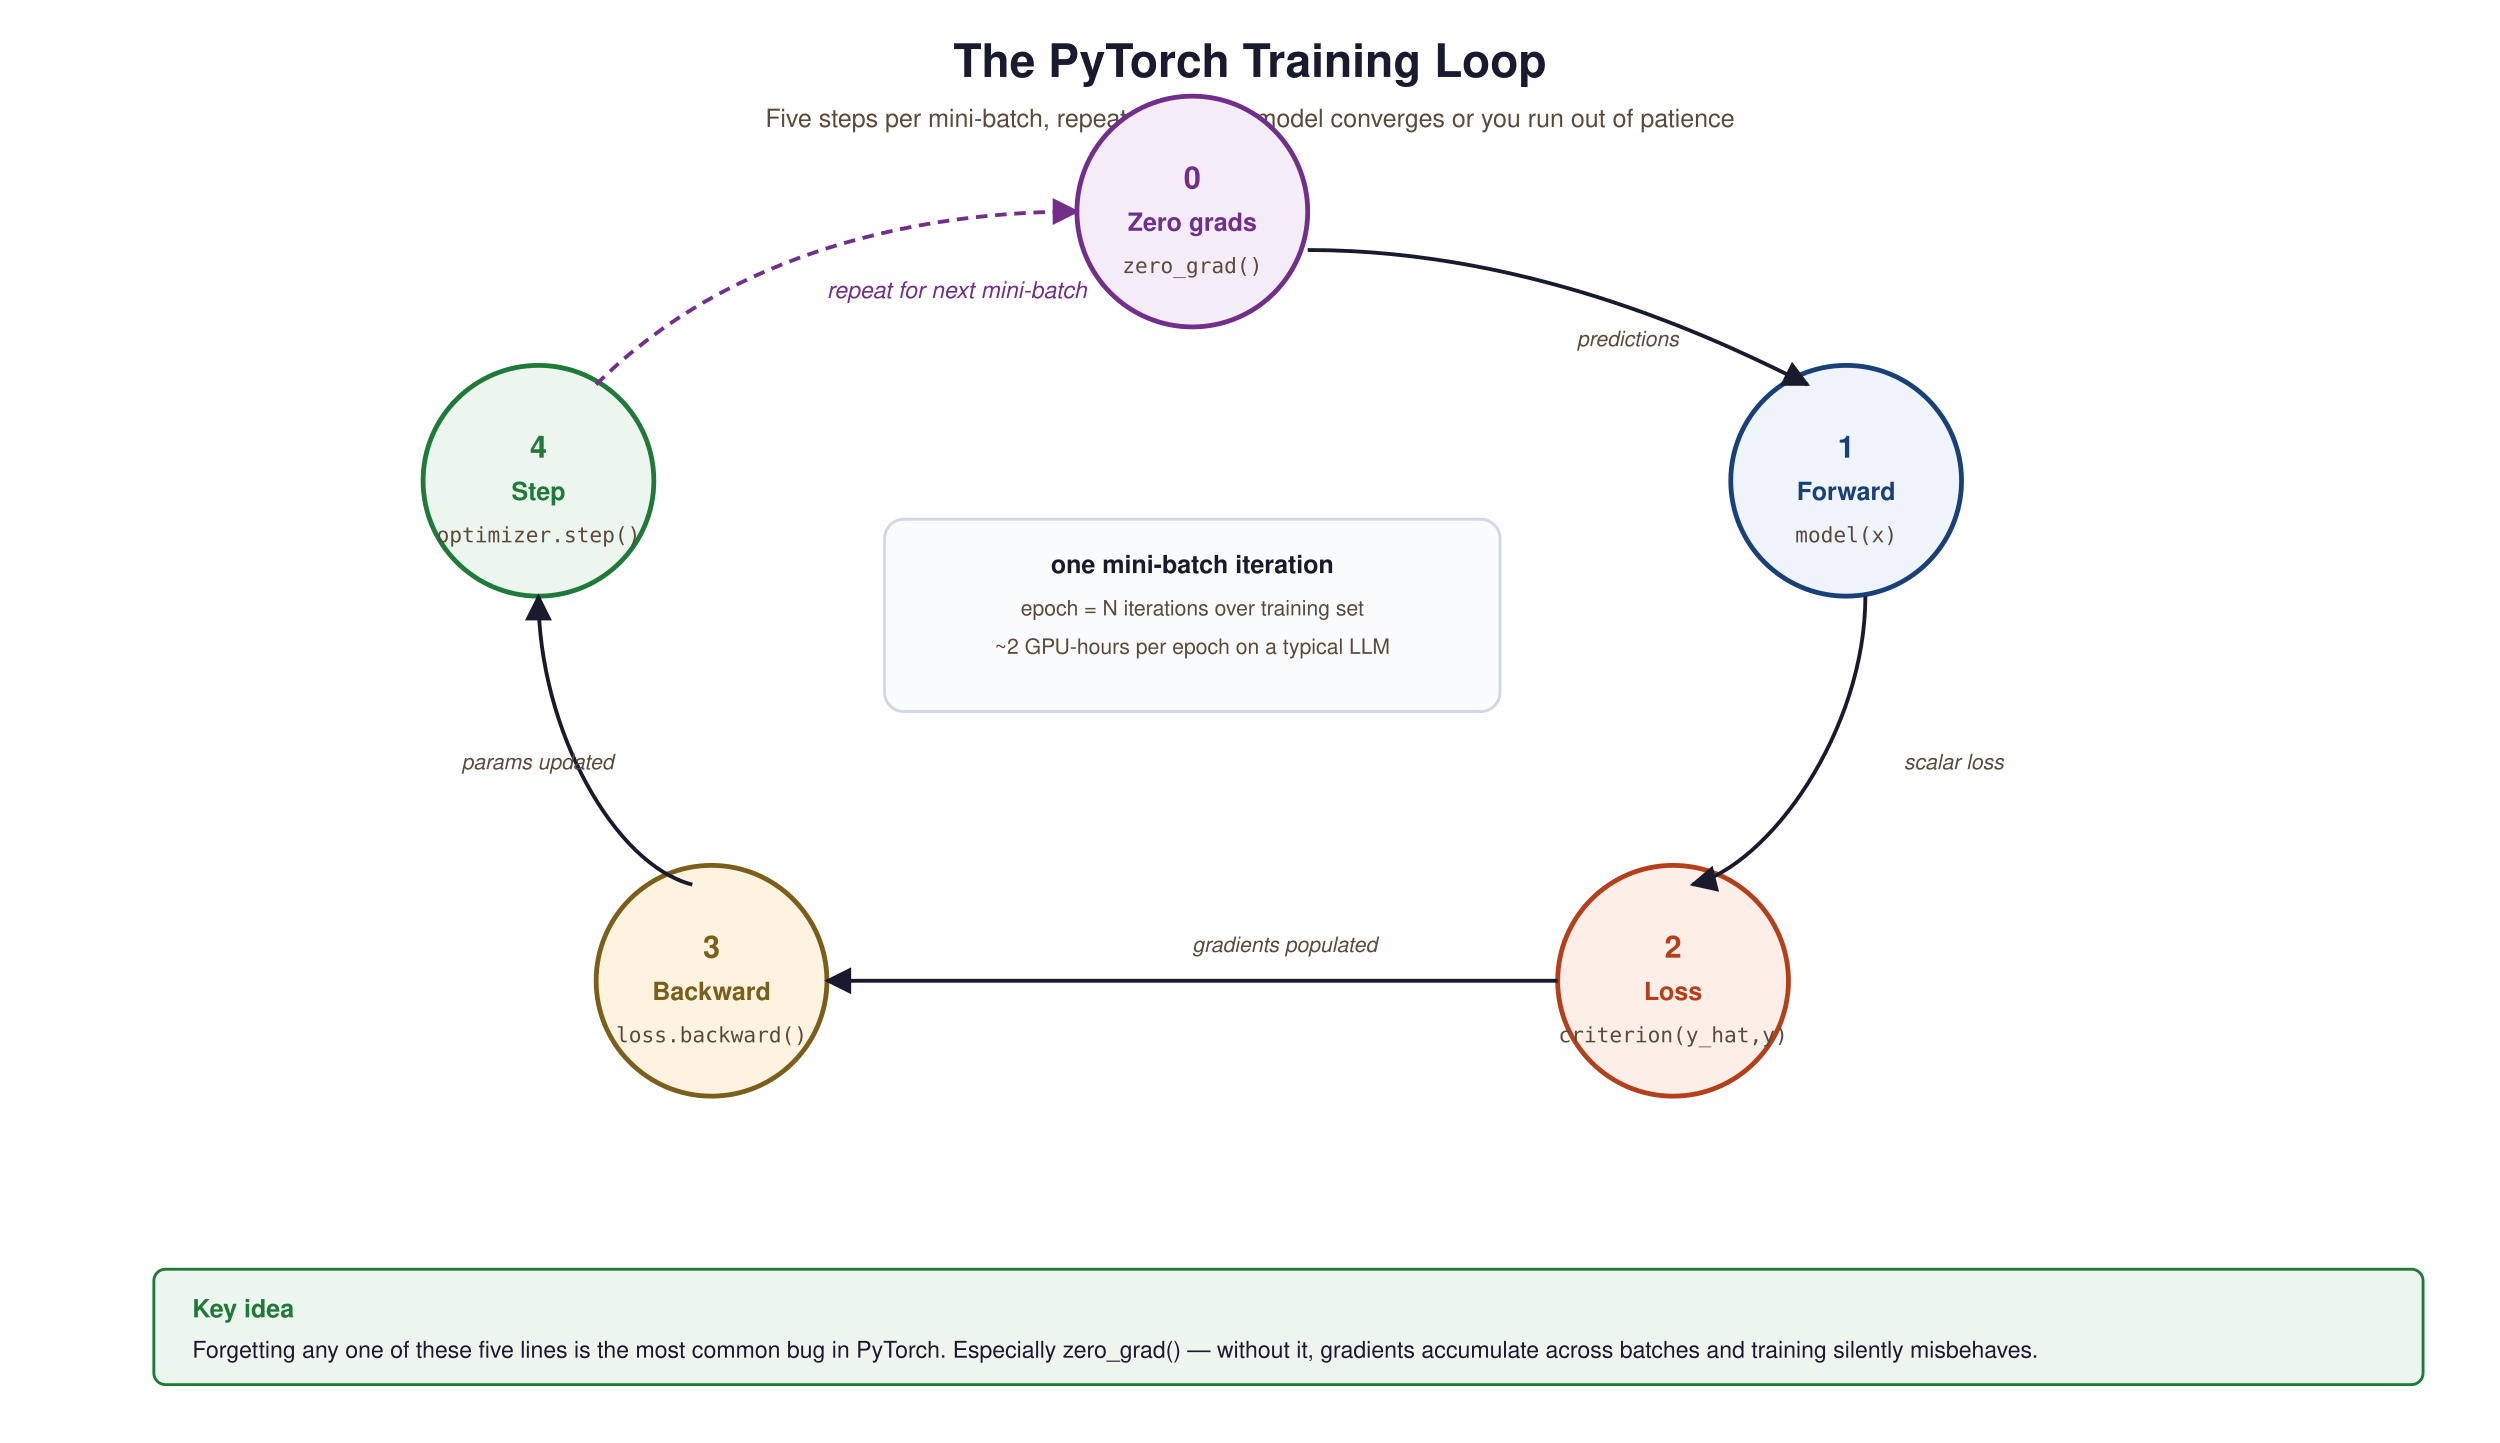
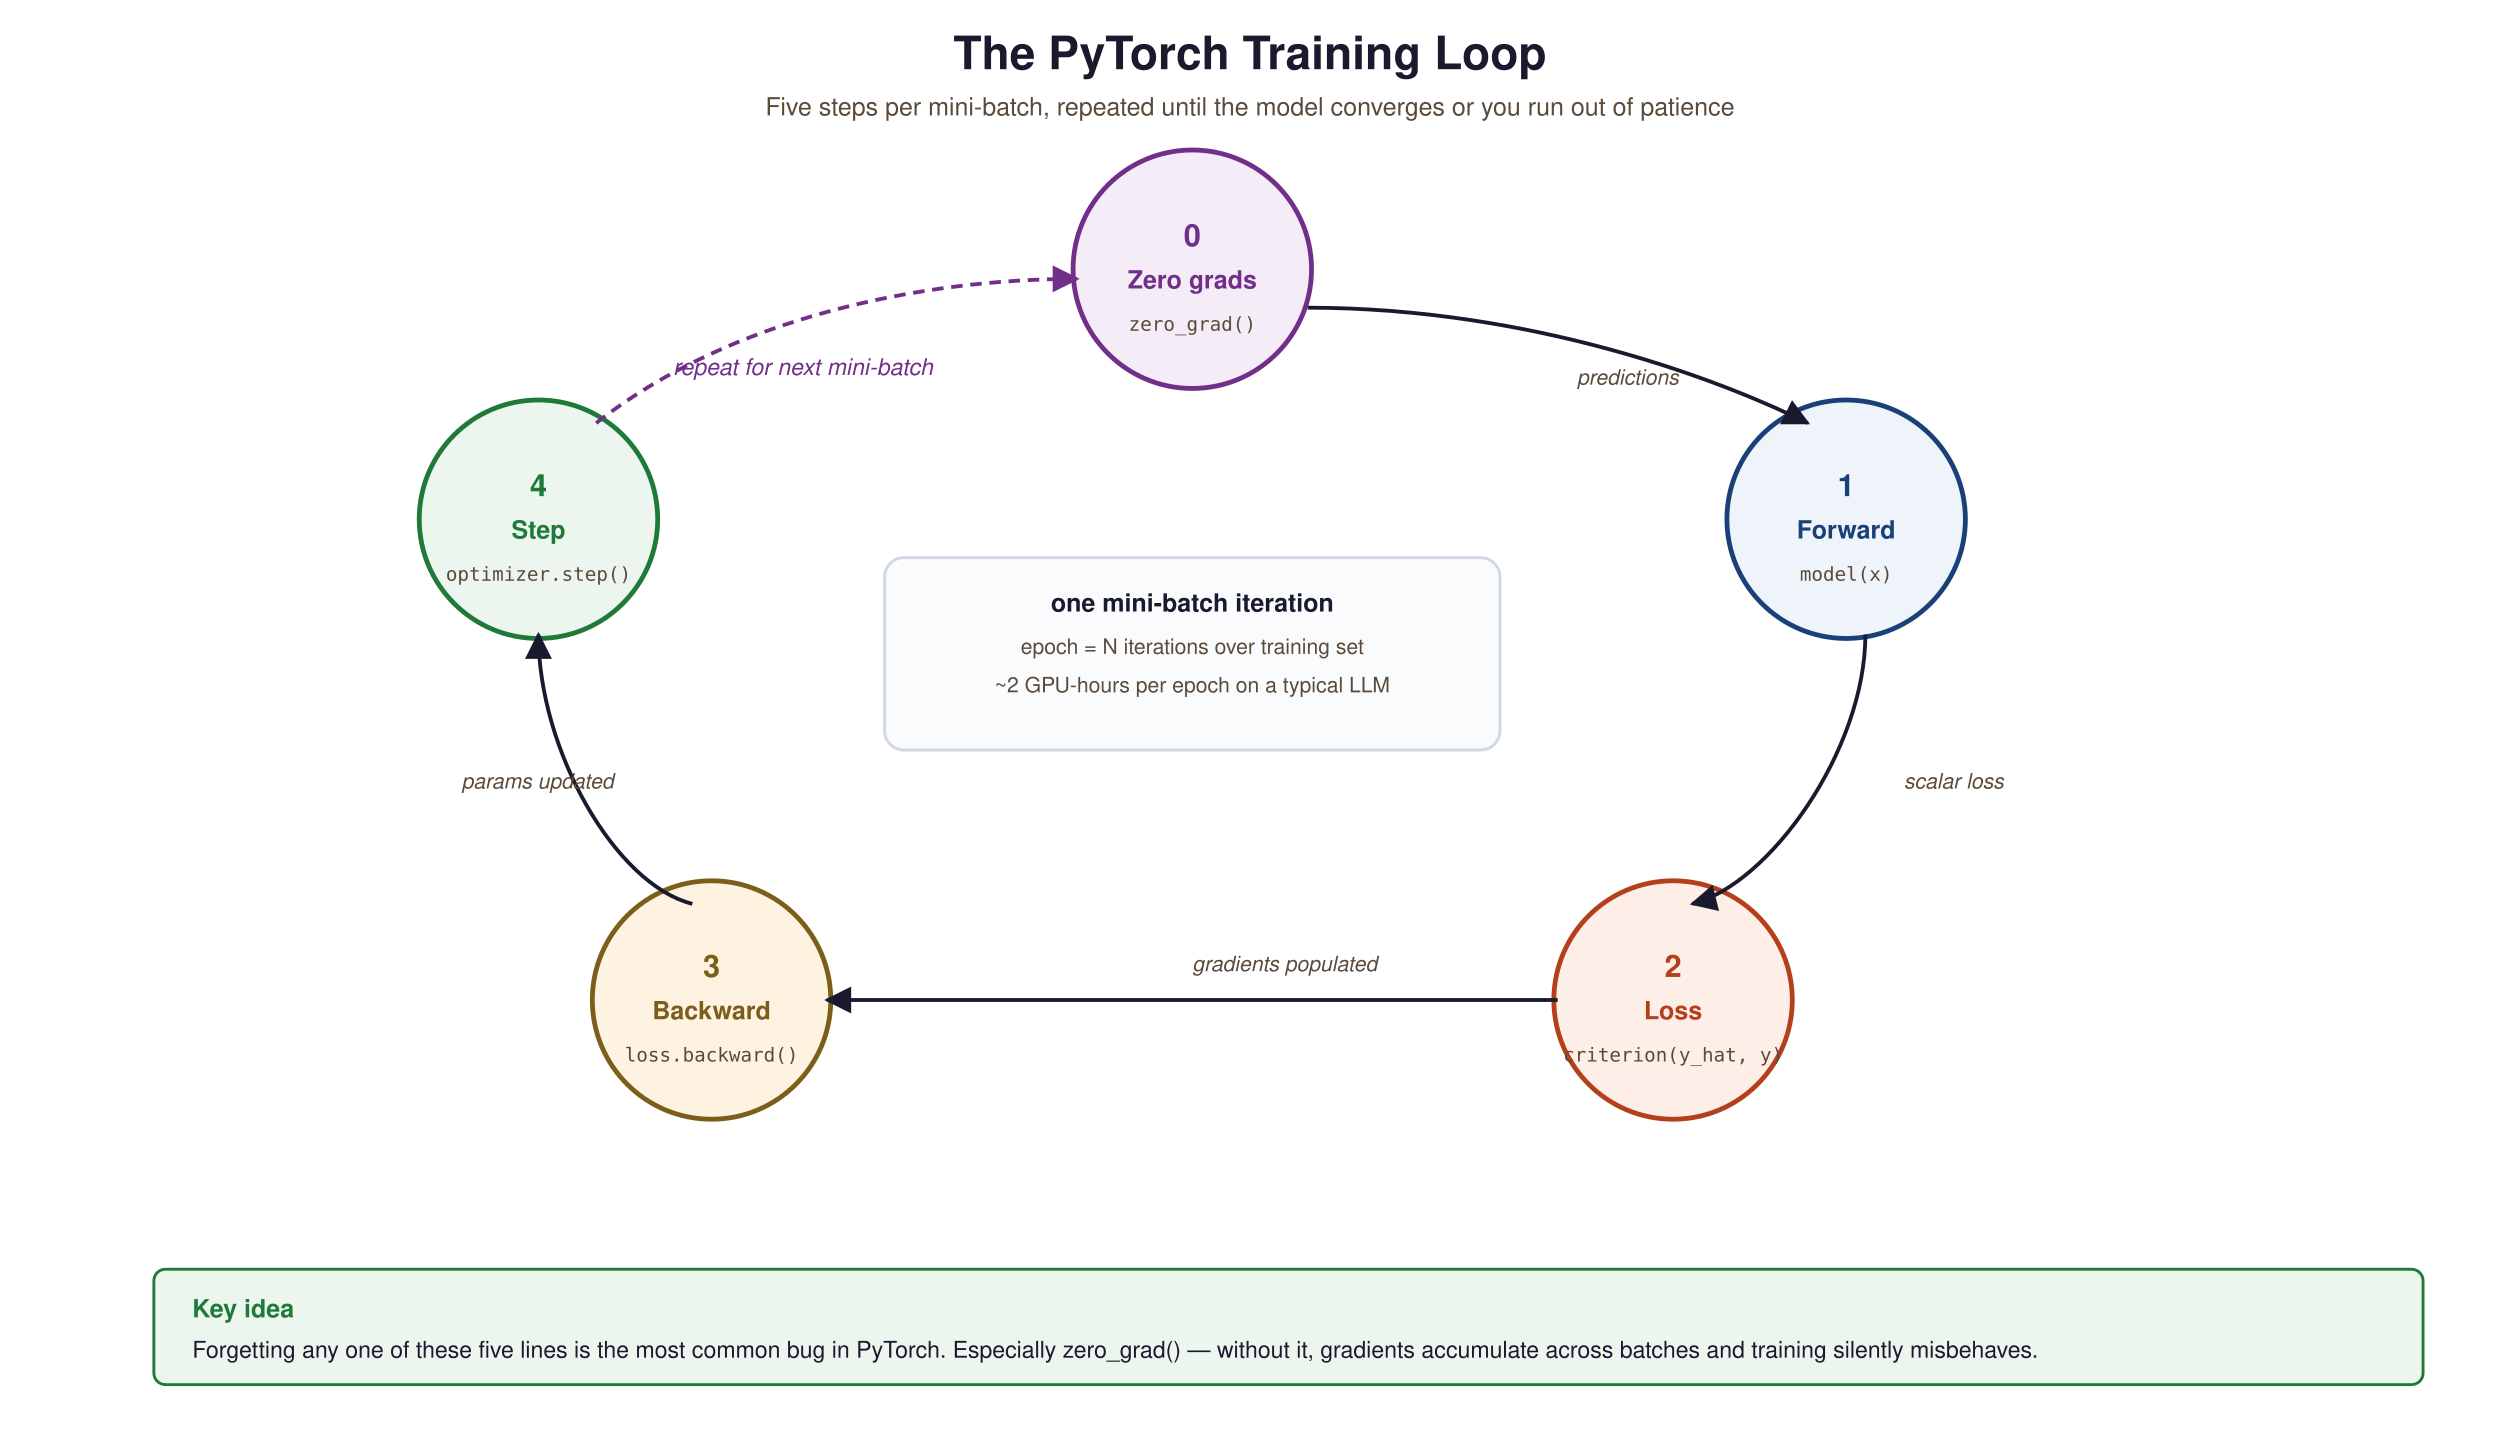
<svg xmlns="http://www.w3.org/2000/svg" viewBox="0 0 1300 750" font-family="Helvetica, Arial, sans-serif">
  <defs>
    <marker id="arr" viewBox="0 0 10 10" refX="9" refY="5" markerWidth="7" markerHeight="7" orient="auto-start-reverse">
      <path d="M 0 0 L 10 5 L 0 10 z" fill="#1a1a2e" />
    </marker>
    <marker id="arr-pur" viewBox="0 0 10 10" refX="9" refY="5" markerWidth="7" markerHeight="7" orient="auto-start-reverse">
      <path d="M 0 0 L 10 5 L 0 10 z" fill="#722f8a" />
    </marker>
  </defs>
-   <text x="650" y="40" font-size="24" font-weight="600" text-anchor="middle" fill="#1a1a2e">The PyTorch Training Loop</text>
-   <text x="650" y="66" font-size="13" text-anchor="middle" fill="#5a4a3a">Five steps per mini-batch, repeated until the model converges or you run out of patience</text>
+   <text x="650" y="36" font-size="24" font-weight="600" text-anchor="middle" fill="#1a1a2e">The PyTorch Training Loop</text>
+   <text x="650" y="60" font-size="13" text-anchor="middle" fill="#5a4a3a">Five steps per mini-batch, repeated until the model converges or you run out of patience</text>
  <g>
-     <g transform="translate(620, 110)">
-       <circle cx="0" cy="0" r="60" fill="#f4ecf7" stroke="#722f8a" stroke-width="2.5" />
+     <g transform="translate(620, 140)">
+       <circle cx="0" cy="0" r="62" fill="#f4ecf7" stroke="#722f8a" stroke-width="2.5" />
      <text x="0" y="-12" font-size="16" font-weight="700" text-anchor="middle" fill="#722f8a">0</text>
      <text x="0" y="10" font-size="13" font-weight="600" text-anchor="middle" fill="#722f8a">Zero grads</text>
-       <text x="0" y="32" font-size="11" font-family="monospace" text-anchor="middle" fill="#5a4a3a">zero_grad()</text>
+       <text x="0" y="32" font-size="10" font-family="monospace" text-anchor="middle" fill="#5a4a3a">zero_grad()</text>
    </g>
-     <g transform="translate(960, 250)">
-       <circle cx="0" cy="0" r="60" fill="#eef4fa" stroke="#1a4078" stroke-width="2.5" />
+     <g transform="translate(960, 270)">
+       <circle cx="0" cy="0" r="62" fill="#eef4fa" stroke="#1a4078" stroke-width="2.5" />
      <text x="0" y="-12" font-size="16" font-weight="700" text-anchor="middle" fill="#1a4078">1</text>
      <text x="0" y="10" font-size="13" font-weight="600" text-anchor="middle" fill="#1a4078">Forward</text>
-       <text x="0" y="32" font-size="11" font-family="monospace" text-anchor="middle" fill="#5a4a3a">model(x)</text>
+       <text x="0" y="32" font-size="10" font-family="monospace" text-anchor="middle" fill="#5a4a3a">model(x)</text>
    </g>
-     <g transform="translate(870, 510)">
-       <circle cx="0" cy="0" r="60" fill="#fdeee8" stroke="#b3401b" stroke-width="2.5" />
+     <g transform="translate(870, 520)">
+       <circle cx="0" cy="0" r="62" fill="#fdeee8" stroke="#b3401b" stroke-width="2.5" />
      <text x="0" y="-12" font-size="16" font-weight="700" text-anchor="middle" fill="#b3401b">2</text>
      <text x="0" y="10" font-size="13" font-weight="600" text-anchor="middle" fill="#b3401b">Loss</text>
-       <text x="0" y="32" font-size="11" font-family="monospace" text-anchor="middle" fill="#5a4a3a">criterion(y_hat,y)</text>
+       <text x="0" y="32" font-size="10" font-family="monospace" text-anchor="middle" fill="#5a4a3a">criterion(y_hat, y)</text>
    </g>
-     <g transform="translate(370, 510)">
-       <circle cx="0" cy="0" r="60" fill="#fef3e0" stroke="#7a5e1a" stroke-width="2.5" />
+     <g transform="translate(370, 520)">
+       <circle cx="0" cy="0" r="62" fill="#fef3e0" stroke="#7a5e1a" stroke-width="2.5" />
      <text x="0" y="-12" font-size="16" font-weight="700" text-anchor="middle" fill="#7a5e1a">3</text>
      <text x="0" y="10" font-size="13" font-weight="600" text-anchor="middle" fill="#7a5e1a">Backward</text>
-       <text x="0" y="32" font-size="11" font-family="monospace" text-anchor="middle" fill="#5a4a3a">loss.backward()</text>
+       <text x="0" y="32" font-size="10" font-family="monospace" text-anchor="middle" fill="#5a4a3a">loss.backward()</text>
    </g>
-     <g transform="translate(280, 250)">
-       <circle cx="0" cy="0" r="60" fill="#ecf6ee" stroke="#1f7a3a" stroke-width="2.5" />
+     <g transform="translate(280, 270)">
+       <circle cx="0" cy="0" r="62" fill="#ecf6ee" stroke="#1f7a3a" stroke-width="2.5" />
      <text x="0" y="-12" font-size="16" font-weight="700" text-anchor="middle" fill="#1f7a3a">4</text>
      <text x="0" y="10" font-size="13" font-weight="600" text-anchor="middle" fill="#1f7a3a">Step</text>
-       <text x="0" y="32" font-size="11" font-family="monospace" text-anchor="middle" fill="#5a4a3a">optimizer.step()</text>
+       <text x="0" y="32" font-size="10" font-family="monospace" text-anchor="middle" fill="#5a4a3a">optimizer.step()</text>
    </g>
  </g>
  <g stroke="#1a1a2e" stroke-width="2" fill="none">
-     <path d="M 680 130 C 800 130 900 180 940 200" marker-end="url(#arr)" />
-     <path d="M 970 310 C 970 380 920 450 880 460" marker-end="url(#arr)" />
-     <path d="M 810 510 L 430 510" marker-end="url(#arr)" />
-     <path d="M 360 460 C 320 450 280 380 280 310" marker-end="url(#arr)" />
+     <path d="M 680 160 C 800 160 900 200 940 220" marker-end="url(#arr)" />
+     <path d="M 970 330 C 970 390 920 460 880 470" marker-end="url(#arr)" />
+     <path d="M 810 520 L 430 520" marker-end="url(#arr)" />
+     <path d="M 360 470 C 320 460 280 390 280 330" marker-end="url(#arr)" />
  </g>
-   <path d="M 310 200 C 380 130 480 110 560 110" stroke="#722f8a" stroke-width="2" stroke-dasharray="6 4" fill="none" marker-end="url(#arr-pur)" />
-   <text x="430" y="155" font-size="12" font-style="italic" fill="#722f8a">repeat for next mini-batch</text>
-   <text x="820" y="180" font-size="11" font-style="italic" fill="#5a4a3a">predictions</text>
-   <text x="990" y="400" font-size="11" font-style="italic" fill="#5a4a3a">scalar loss</text>
-   <text x="620" y="495" font-size="11" font-style="italic" fill="#5a4a3a">gradients populated</text>
-   <text x="240" y="400" font-size="11" font-style="italic" fill="#5a4a3a">params updated</text>
-   <g transform="translate(620, 320)">
+   <path d="M 310 220 C 380 165 480 145 560 145" stroke="#722f8a" stroke-width="2" stroke-dasharray="6 4" fill="none" marker-end="url(#arr-pur)" />
+   <text x="350" y="195" font-size="12" font-style="italic" fill="#722f8a">repeat for next mini-batch</text>
+   <text x="820" y="200" font-size="11" font-style="italic" fill="#5a4a3a">predictions</text>
+   <text x="990" y="410" font-size="11" font-style="italic" fill="#5a4a3a">scalar loss</text>
+   <text x="620" y="505" font-size="11" font-style="italic" fill="#5a4a3a">gradients populated</text>
+   <text x="240" y="410" font-size="11" font-style="italic" fill="#5a4a3a">params updated</text>
+   <g transform="translate(620, 340)">
    <rect x="-160" y="-50" width="320" height="100" rx="10" fill="#fafbfc" stroke="#cfd8e3" stroke-width="1.5" />
    <text x="0" y="-22" font-size="13" font-weight="700" text-anchor="middle" fill="#1a1a2e">one mini-batch iteration</text>
    <text x="0" y="0" font-size="11" text-anchor="middle" fill="#5a4a3a">epoch = N iterations over training set</text>
    <text x="0" y="20" font-size="11" text-anchor="middle" fill="#5a4a3a">~2 GPU-hours per epoch on a typical LLM</text>
  </g>
  <g transform="translate(80, 660)">
    <rect x="0" y="0" width="1180" height="60" rx="6" fill="#ecf6ee" stroke="#1f7a3a" stroke-width="1.5" />
    <text x="20" y="25" font-size="13" font-weight="700" fill="#1f7a3a">Key idea</text>
    <text x="20" y="46" font-size="12" fill="#1a1a2e">Forgetting any one of these five lines is the most common bug in PyTorch. Especially zero_grad() — without it, gradients accumulate across batches and training silently misbehaves.</text>
  </g>
</svg>
